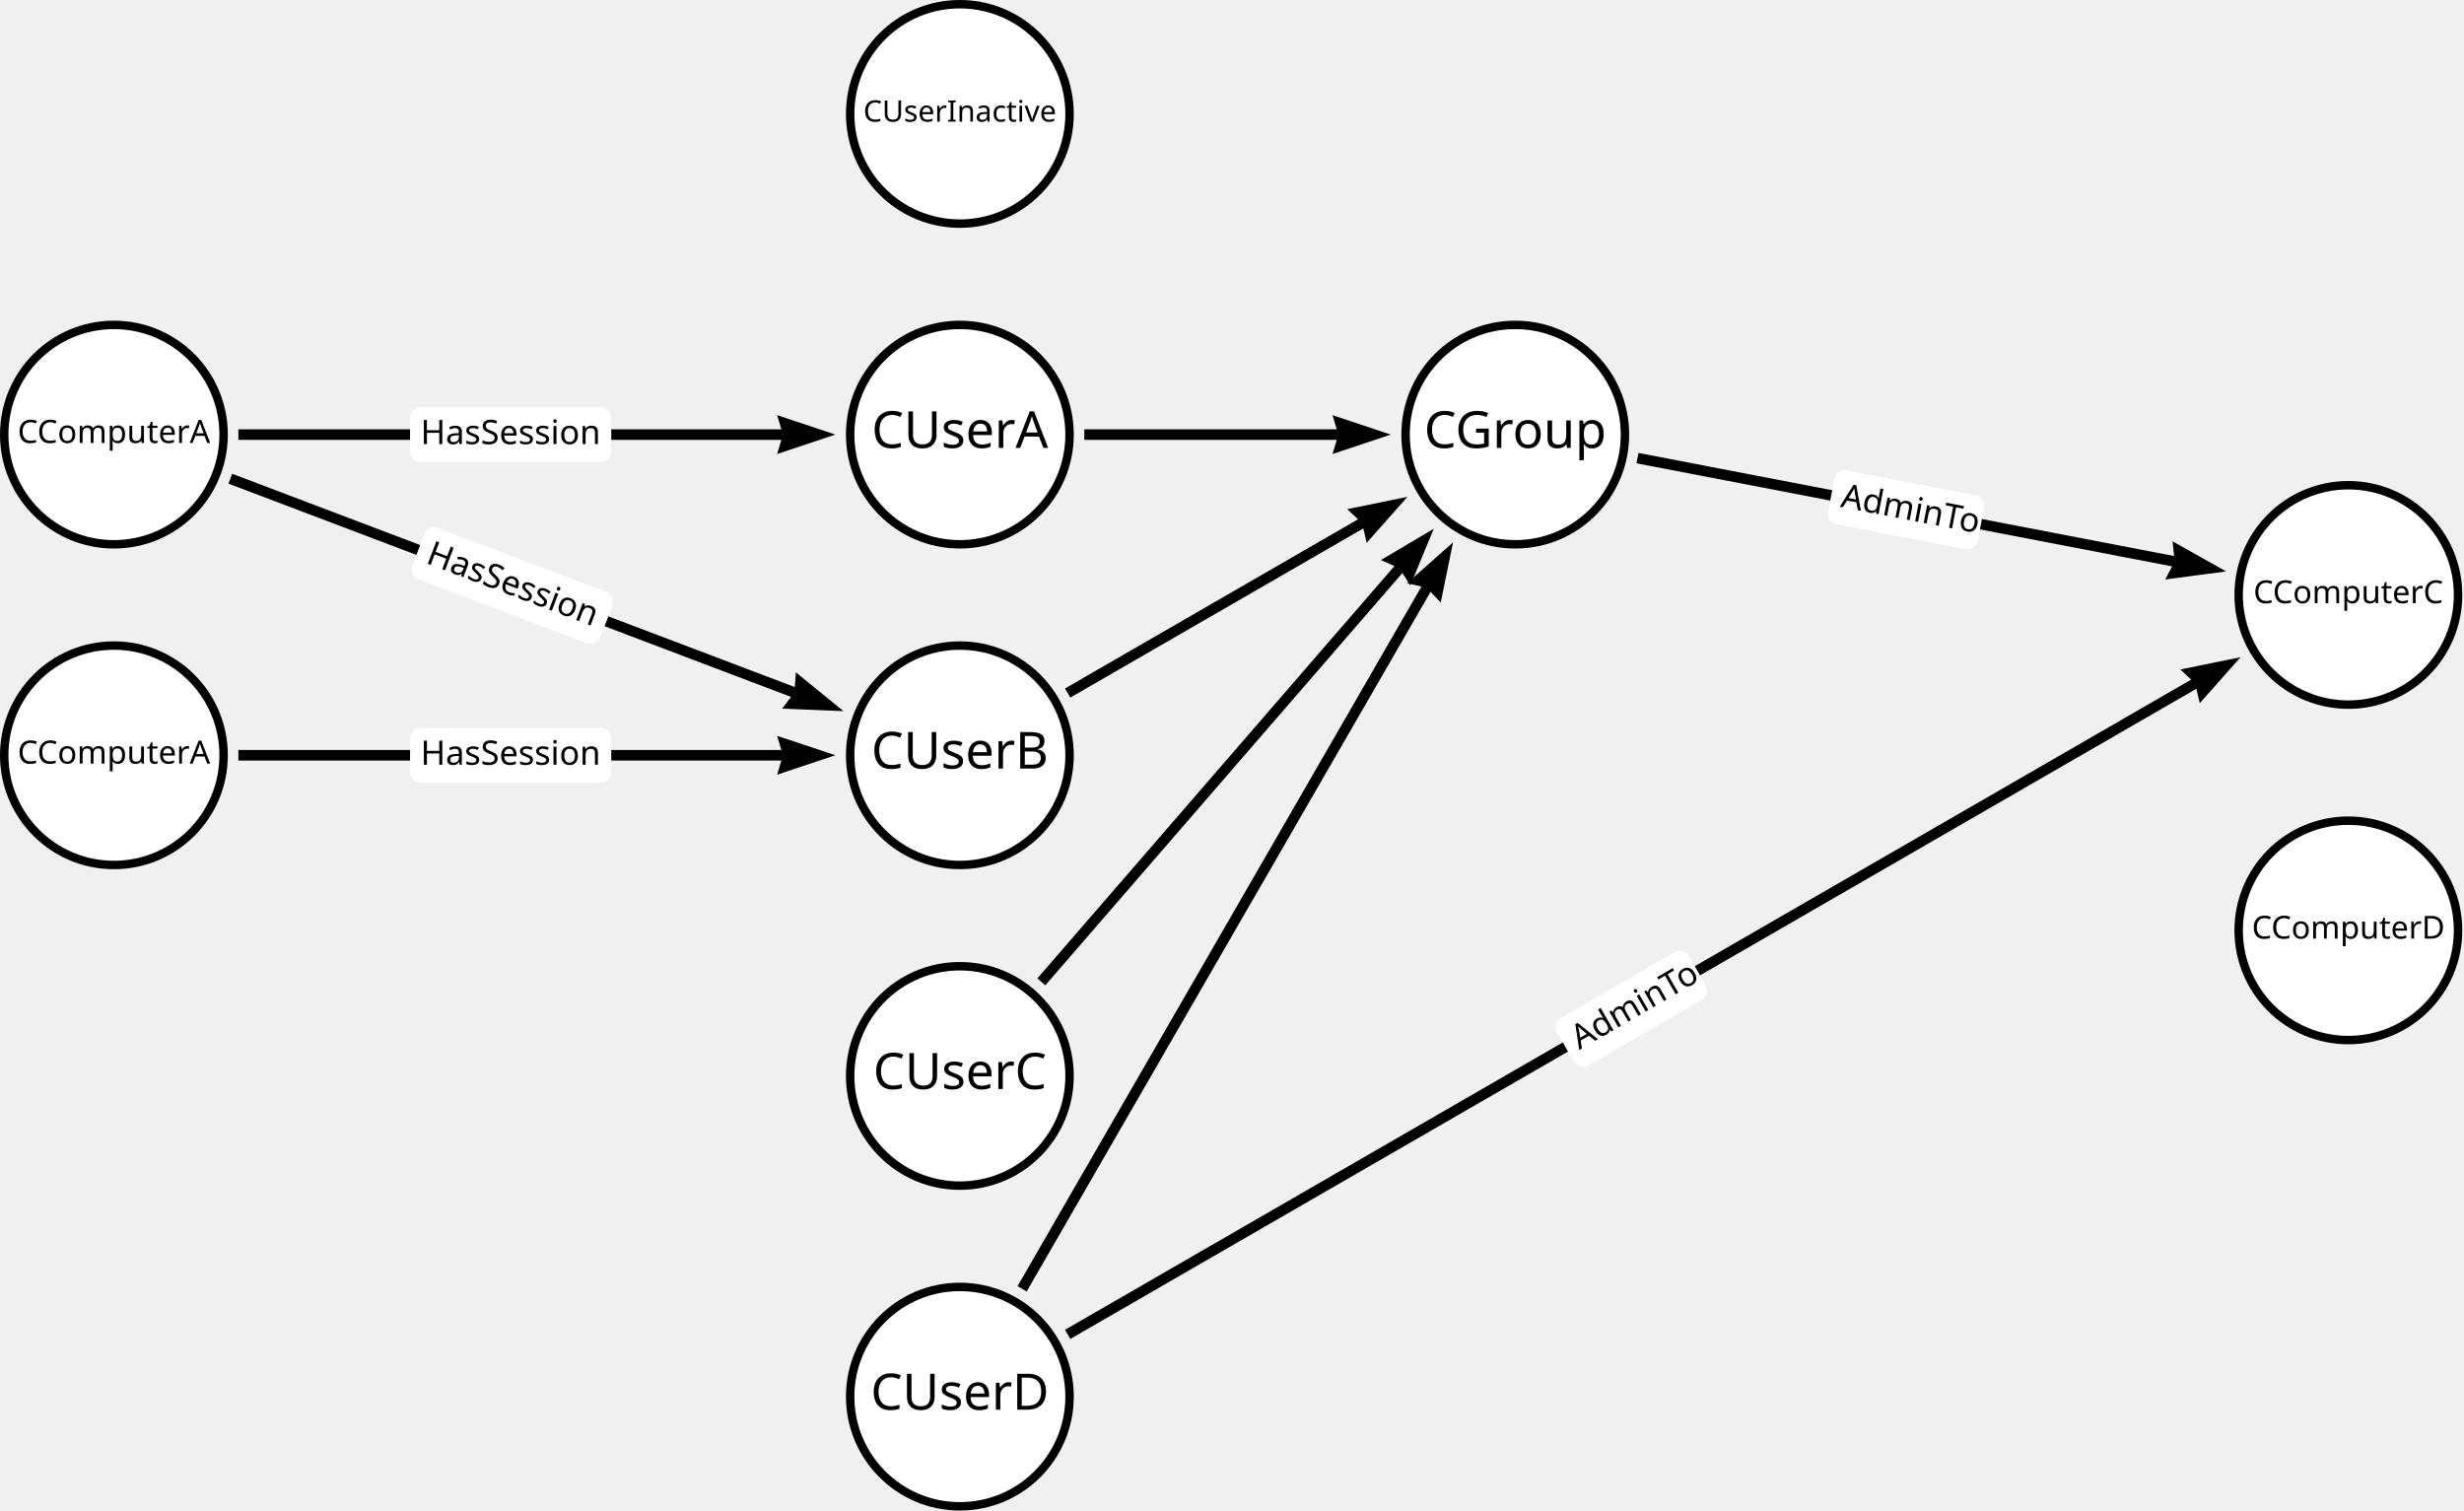
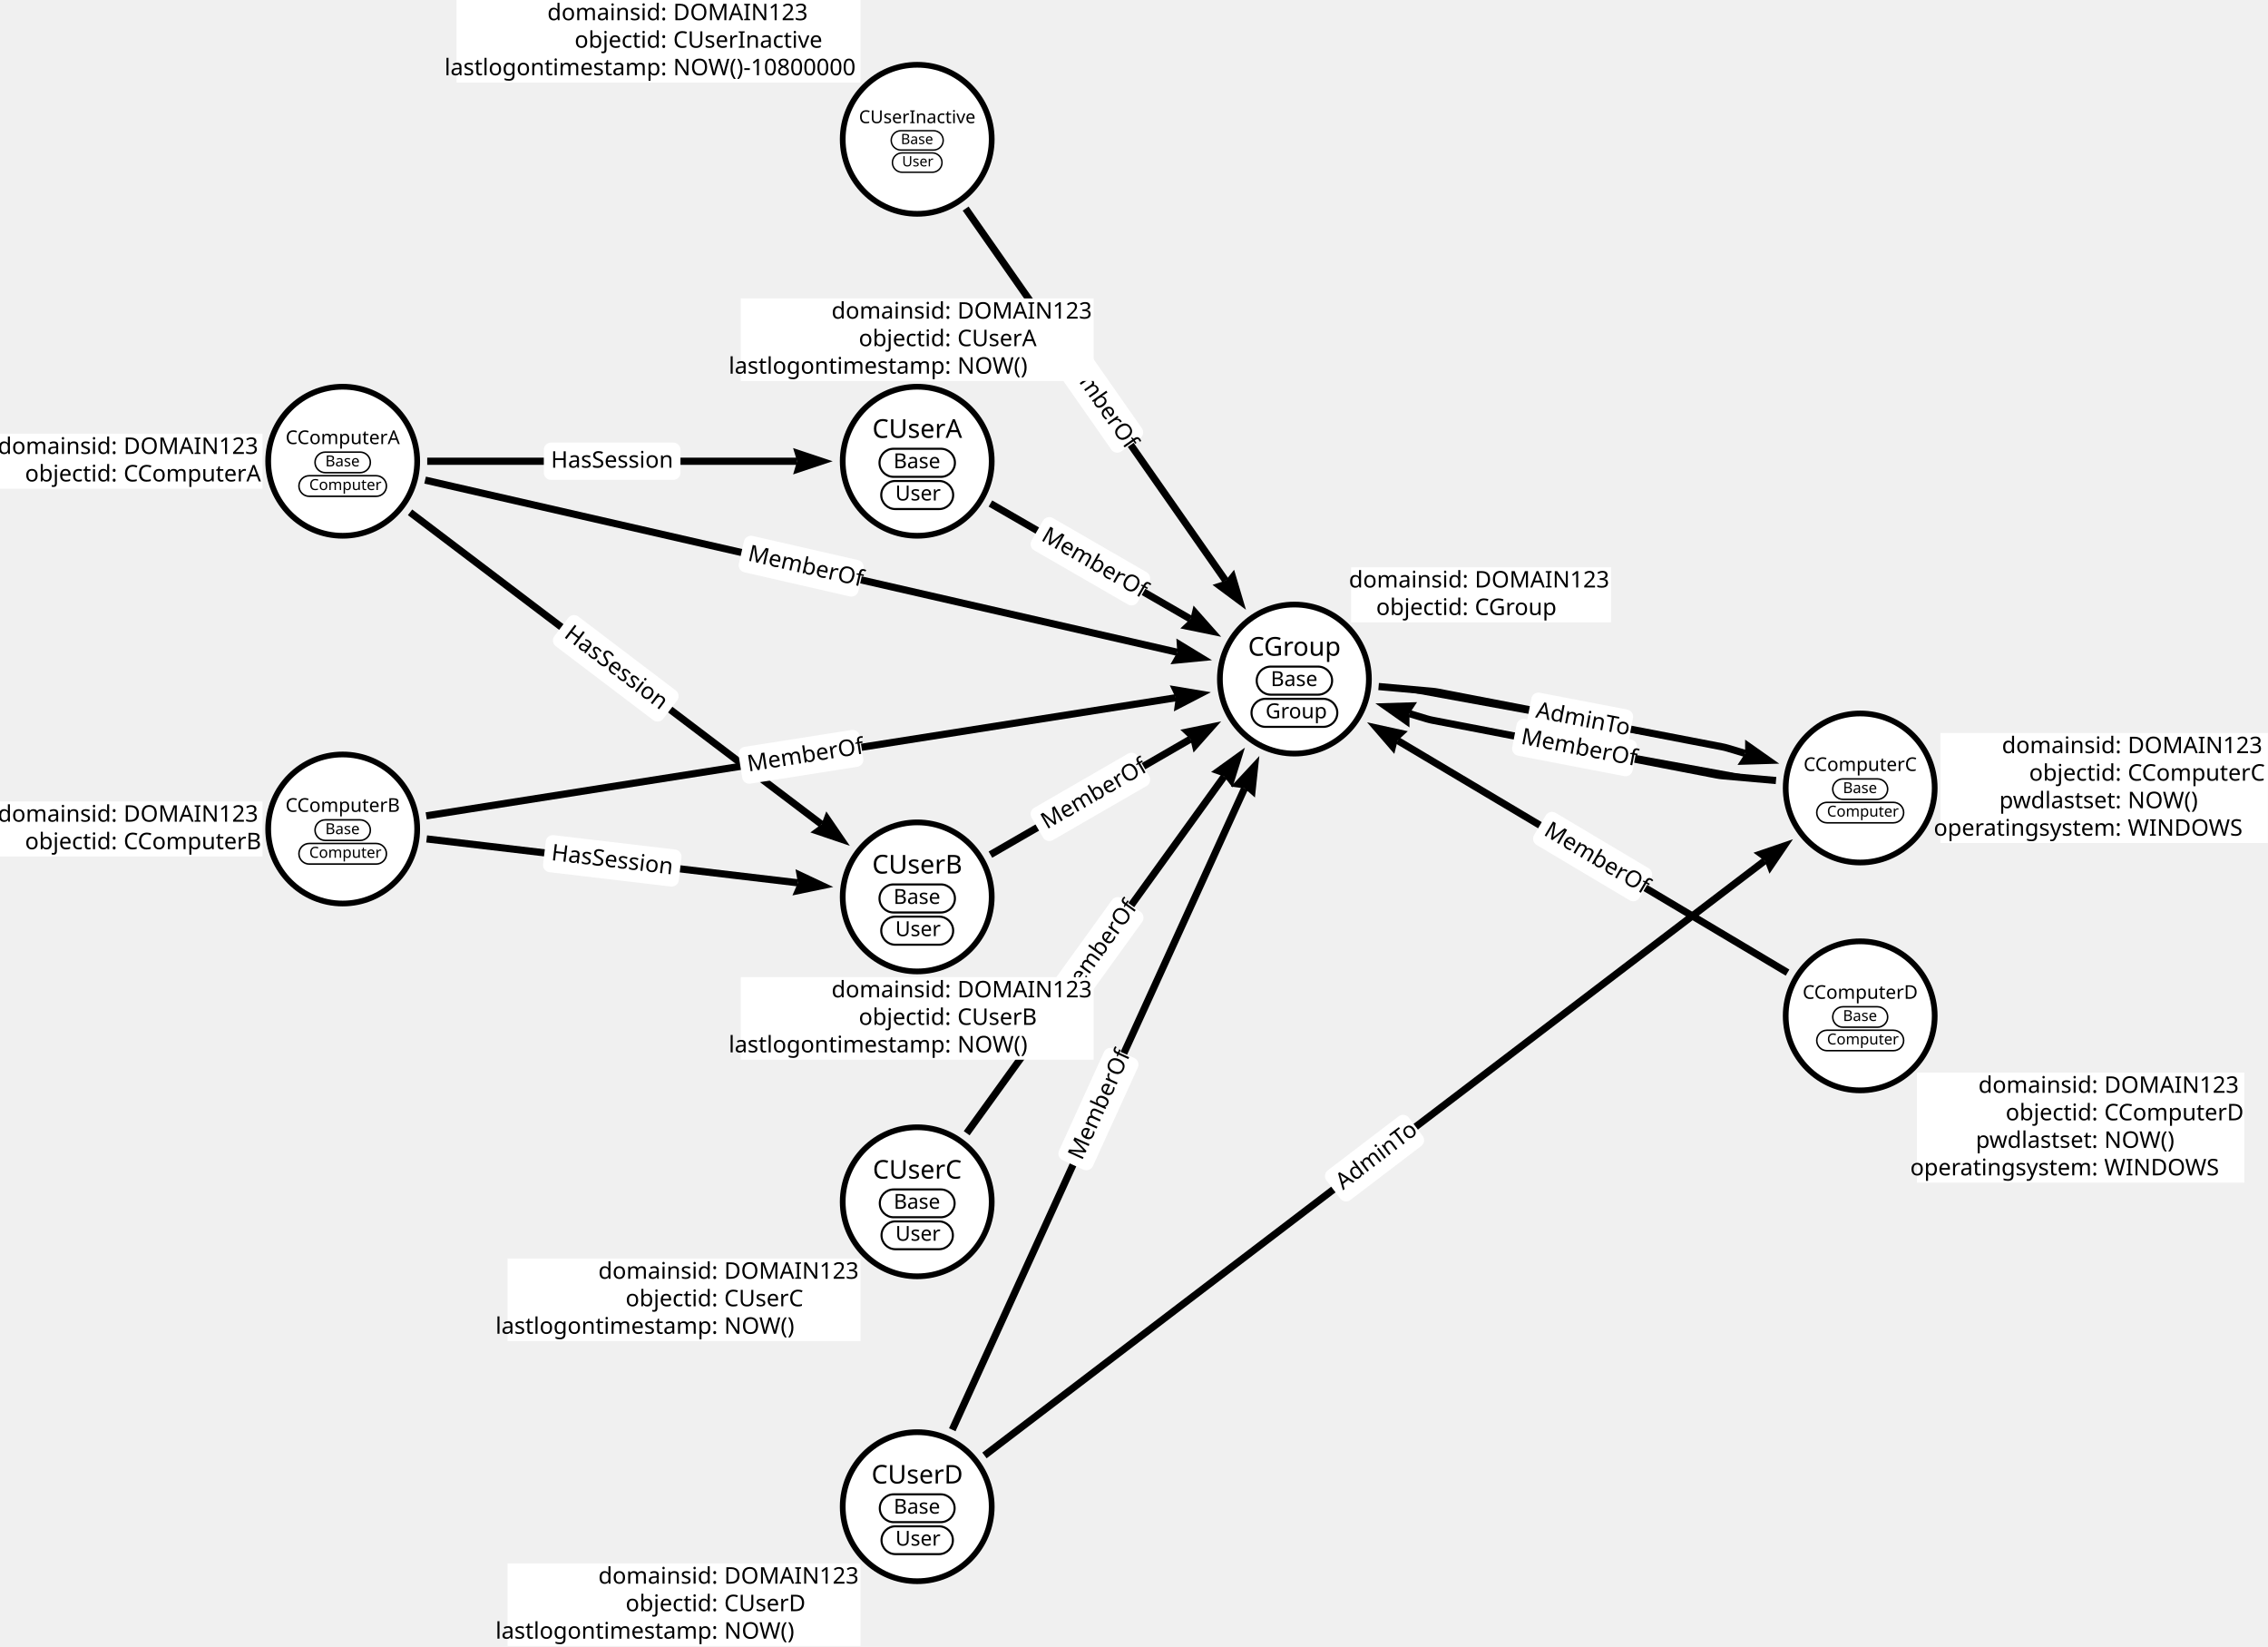
- <svg xmlns="http://www.w3.org/2000/svg" width="1168" height="716" viewBox="0 0 1168 716">
+ <svg xmlns="http://www.w3.org/2000/svg" width="1583" height="1149" viewBox="0 0 1583 1149">
  <defs>
    <style type="text/css" />
  </defs>
-   <g transform="translate(508 455) scale(1)">
-     <g class="relationship">
-       <g transform="translate(-454 -249) rotate(0)" stroke-width="5" stroke="#000000">
+   <g transform="translate(164.1875 271.8477) scale(1)">
+     <g class="relationship">
+       <g transform="translate(75 50) rotate(3.654861838449847e-14)" stroke-width="5" stroke="#000000">
        <path d="M 59 0 L 317.138 0" />
        <polygon points="-24.862,0 -27.625,9.208 0,0 -27.625,-9.208" fill="#000000" transform="translate(342 0) rotate(0)" stroke="none" />
      </g>
-       <g transform="translate(-265.9311 -249) rotate(0) translate(0 -13)">
+       <g transform="translate(263.0689 50) rotate(3.654861838449847e-14) translate(0 -13)">
        <g transform="translate(0 0)">
          <g transform="translate(-47.6875 0)" fill="#ffffff" stroke="#000000" stroke-width="0">
            <rect x="0" y="0" width="95.375" height="26" rx="5" ry="5" stroke="none" />
            <text xml:space="preserve" x="5" y="17.5" stroke="none" text-anchor="left" font-family="sans-serif" font-size="16" font-weight="normal" fill="#000000">HasSession</text>
          </g>
        </g>
      </g>
    </g>
    <g class="relationship">
-       <g transform="translate(-454 -249) rotate(20.75933)" stroke-width="5" stroke="#000000">
-         <path d="M 59 0 L 344.979 0" />
-         <polygon points="-24.862,0 -27.625,9.208 0,0 -27.625,-9.208" fill="#000000" transform="translate(369.8415 0) rotate(0)" stroke="none" />
-       </g>
-       <g transform="translate(-265.124 -177.4061) rotate(20.75933) translate(0 -13)">
+       <g transform="translate(75 50) rotate(37.16594)" stroke-width="5" stroke="#000000">
+         <path d="M 59 0 L 419.345 0" />
+         <polygon points="-24.862,0 -27.625,9.208 0,0 -27.625,-9.208" fill="#000000" transform="translate(444.2067 0) rotate(0)" stroke="none" />
+       </g>
+       <g transform="translate(265.5938 194.4901) rotate(37.16594) translate(0 -13)">
        <g transform="translate(0 0)">
          <g transform="translate(-47.6875 0)" fill="#ffffff" stroke="#000000" stroke-width="0">
            <rect x="0" y="0" width="95.375" height="26" rx="5" ry="5" stroke="none" />
            <text xml:space="preserve" x="5" y="17.5" stroke="none" text-anchor="left" font-family="sans-serif" font-size="16" font-weight="normal" fill="#000000">HasSession</text>
          </g>
        </g>
      </g>
    </g>
    <g class="relationship">
-       <g transform="translate(-454 -97) rotate(0)" stroke-width="5" stroke="#000000">
-         <path d="M 59 0 L 317.138 0" />
-         <polygon points="-24.862,0 -27.625,9.208 0,0 -27.625,-9.208" fill="#000000" transform="translate(342 0) rotate(0)" stroke="none" />
-       </g>
-       <g transform="translate(-265.9311 -97) rotate(0) translate(0 -13)">
+       <g transform="translate(75 306.6155) rotate(6.739152)" stroke-width="5" stroke="#000000">
+         <path d="M 59 0 L 319.928 0" />
+         <polygon points="-24.862,0 -27.625,9.208 0,0 -27.625,-9.208" fill="#000000" transform="translate(344.7899 0) rotate(0)" stroke="none" />
+       </g>
+       <g transform="translate(263.1548 328.849) rotate(6.739152) translate(0 -13)">
        <g transform="translate(0 0)">
          <g transform="translate(-47.6875 0)" fill="#ffffff" stroke="#000000" stroke-width="0">
            <rect x="0" y="0" width="95.375" height="26" rx="5" ry="5" stroke="none" />
            <text xml:space="preserve" x="5" y="17.5" stroke="none" text-anchor="left" font-family="sans-serif" font-size="16" font-weight="normal" fill="#000000">HasSession</text>
          </g>
        </g>
      </g>
    </g>
    <g class="relationship">
-       <g transform="translate(-53 -249) rotate(6.18541171036728e-15)" stroke-width="5" stroke="#000000">
-         <path d="M 59 0 L 179.41 0" />
-         <polygon points="-24.862,0 -27.625,9.208 0,0 -27.625,-9.208" fill="#000000" transform="translate(204.2717 0) rotate(0)" stroke="none" />
-       </g>
-     </g>
-     <g class="relationship">
-       <g transform="translate(-53 -97) rotate(-30)" stroke-width="5" stroke="#000000">
+       <g transform="translate(476 50) rotate(30)" stroke-width="5" stroke="#000000">
        <path d="M 59 0 L 220.138 0" />
        <polygon points="-24.862,0 -27.625,9.208 0,0 -27.625,-9.208" fill="#000000" transform="translate(245 0) rotate(0)" stroke="none" />
      </g>
-     </g>
-     <g class="relationship">
-       <g transform="translate(-53 55) rotate(-49.10661)" stroke-width="5" stroke="#000000">
-         <path d="M 59 0 L 318.292 0" />
-         <polygon points="-24.862,0 -27.625,9.208 0,0 -27.625,-9.208" fill="#000000" transform="translate(343.1542 0) rotate(0)" stroke="none" />
-       </g>
-     </g>
-     <g class="relationship">
-       <g transform="translate(-53 207) rotate(-60)" stroke-width="5" stroke="#000000">
-         <path d="M 59 0 L 442.681 0" />
-         <polygon points="-24.862,0 -27.625,9.208 0,0 -27.625,-9.208" fill="#000000" transform="translate(467.5434 0) rotate(0)" stroke="none" />
-       </g>
-     </g>
-     <g class="relationship">
-       <g transform="translate(210.2717 -249) rotate(10.89339)" stroke-width="5" stroke="#000000">
-         <path d="M 59 0 L 318.292 0" />
-         <polygon points="-24.862,0 -27.625,9.208 0,0 -27.625,-9.208" fill="#000000" transform="translate(343.1542 0) rotate(0)" stroke="none" />
-       </g>
-       <g transform="translate(395.5184 -213.3493) rotate(10.89339) translate(0 -13)">
+       <g transform="translate(596.8702 119.7845) rotate(30) translate(0 -13)">
+         <g transform="translate(0 0)">
+           <g transform="translate(-42.78516 0)" fill="#ffffff" stroke="#000000" stroke-width="0">
+             <rect x="0" y="0" width="85.57" height="26" rx="5" ry="5" stroke="none" />
+             <text xml:space="preserve" x="5" y="17.5" stroke="none" text-anchor="left" font-family="sans-serif" font-size="16" font-weight="normal" fill="#000000">MemberOf</text>
+           </g>
+         </g>
+       </g>
+     </g>
+     <g class="relationship">
+       <g transform="translate(476 354) rotate(-30)" stroke-width="5" stroke="#000000">
+         <path d="M 59 0 L 220.138 0" />
+         <polygon points="-24.862,0 -27.625,9.208 0,0 -27.625,-9.208" fill="#000000" transform="translate(245 0) rotate(0)" stroke="none" />
+       </g>
+       <g transform="translate(596.8702 284.2155) rotate(-30) translate(0 -13)">
+         <g transform="translate(0 0)">
+           <g transform="translate(-42.78516 0)" fill="#ffffff" stroke="#000000" stroke-width="0">
+             <rect x="0" y="0" width="85.57" height="26" rx="5" ry="5" stroke="none" />
+             <text xml:space="preserve" x="5" y="17.5" stroke="none" text-anchor="left" font-family="sans-serif" font-size="16" font-weight="normal" fill="#000000">MemberOf</text>
+           </g>
+         </g>
+       </g>
+     </g>
+     <g class="relationship">
+       <g transform="translate(476 566.7526) rotate(-54.17894)" stroke-width="5" stroke="#000000">
+         <path d="M 59 0 L 365.978 0" />
+         <polygon points="-24.862,0 -27.625,9.208 0,0 -27.625,-9.208" fill="#000000" transform="translate(390.8405 0) rotate(0)" stroke="none" />
+       </g>
+       <g transform="translate(600.3605 394.456) rotate(-54.17894) translate(0 -13)">
+         <g transform="translate(0 0)">
+           <g transform="translate(-42.78516 0)" fill="#ffffff" stroke="#000000" stroke-width="0">
+             <rect x="0" y="0" width="85.57" height="26" rx="5" ry="5" stroke="none" />
+             <text xml:space="preserve" x="5" y="17.5" stroke="none" text-anchor="left" font-family="sans-serif" font-size="16" font-weight="normal" fill="#000000">MemberOf</text>
+           </g>
+         </g>
+       </g>
+     </g>
+     <g class="relationship">
+       <g transform="translate(476 779.5053) rotate(-65.49282)" stroke-width="5" stroke="#000000">
+         <path d="M 59 0 L 550.822 0" />
+         <polygon points="-24.862,0 -27.625,9.208 0,0 -27.625,-9.208" fill="#000000" transform="translate(575.6844 0) rotate(0)" stroke="none" />
+       </g>
+       <g transform="translate(602.4794 502.0638) rotate(-65.49282) translate(0 -13)">
+         <g transform="translate(0 0)">
+           <g transform="translate(-42.78516 0)" fill="#ffffff" stroke="#000000" stroke-width="0">
+             <rect x="0" y="0" width="85.57" height="26" rx="5" ry="5" stroke="none" />
+             <text xml:space="preserve" x="5" y="17.5" stroke="none" text-anchor="left" font-family="sans-serif" font-size="16" font-weight="normal" fill="#000000">MemberOf</text>
+           </g>
+         </g>
+       </g>
+     </g>
+     <g class="relationship">
+       <g transform="translate(739.2717 202) rotate(10.89339)" stroke-width="5" stroke="#000000">
+         <path d="M 58.695 -5.99 L 95.969 -9.793 A 40 40 0 0 1 100.03 -10 L 201.077 -10 L 302.124 -10 A 40 40 0 0 1 306.185 -9.793 L 318.725 -8.514 L 318.725 -8.514" />
+         <polygon points="-24.862,0 -27.625,9.208 0,0 -27.625,-9.208" fill="#000000" transform="translate(402.1542 0) rotate(5.826689) translate(-59 0)" stroke="none" />
+       </g>
+       <g transform="translate(938.6153 230.1802) rotate(10.89339) translate(0 -13)">
        <g transform="translate(0 0)">
          <g transform="translate(-36.125 0)" fill="#ffffff" stroke="#000000" stroke-width="0">
            <rect x="0" y="0" width="72.25" height="26" rx="5" ry="5" stroke="none" />
            <text xml:space="preserve" x="5" y="17.5" stroke="none" text-anchor="left" font-family="sans-serif" font-size="16" font-weight="normal" fill="#000000">AdminTo</text>
          </g>
        </g>
      </g>
    </g>
    <g class="relationship">
-       <g transform="translate(-53 207) rotate(-30)" stroke-width="5" stroke="#000000">
-         <path d="M 59 0 L 676.138 0" />
-         <polygon points="-24.862,0 -27.625,9.208 0,0 -27.625,-9.208" fill="#000000" transform="translate(701 0) rotate(0)" stroke="none" />
-       </g>
-       <g transform="translate(265.324 23.21554) rotate(-30) translate(0 -13)">
+       <g transform="translate(1134.179 278) rotate(-169.1066)" stroke-width="5" stroke="#000000">
+         <path d="M 58.695 -5.99 L 95.969 -9.793 A 40 40 0 0 1 100.03 -10 L 201.077 -10 L 302.124 -10 A 40 40 0 0 1 306.185 -9.793 L 318.725 -8.514 L 318.725 -8.514" />
+         <polygon points="-24.862,0 -27.625,9.208 0,0 -27.625,-9.208" fill="#000000" transform="translate(402.1542 0) rotate(5.826689) translate(-59 0)" stroke="none" />
+       </g>
+       <g transform="translate(934.8357 249.8198) rotate(10.89339) translate(0 -13)">
+         <g transform="translate(0 0)">
+           <g transform="translate(-42.78516 0)" fill="#ffffff" stroke="#000000" stroke-width="0">
+             <rect x="0" y="0" width="85.57" height="26" rx="5" ry="5" stroke="none" />
+             <text xml:space="preserve" x="5" y="17.5" stroke="none" text-anchor="left" font-family="sans-serif" font-size="16" font-weight="normal" fill="#000000">MemberOf</text>
+           </g>
+         </g>
+       </g>
+     </g>
+     <g class="relationship">
+       <g transform="translate(476 779.5053) rotate(-37.30589)" stroke-width="5" stroke="#000000">
+         <path d="M 59 0 L 743.608 0" />
+         <polygon points="-24.862,0 -27.625,9.208 0,0 -27.625,-9.208" fill="#000000" transform="translate(768.4706 0) rotate(0)" stroke="none" />
+       </g>
+       <g transform="translate(795.2018 536.2867) rotate(-37.30589) translate(0 -13)">
        <g transform="translate(0 0)">
          <g transform="translate(-36.125 0)" fill="#ffffff" stroke="#000000" stroke-width="0">
            <rect x="0" y="0" width="72.25" height="26" rx="5" ry="5" stroke="none" />
            <text xml:space="preserve" x="5" y="17.5" stroke="none" text-anchor="left" font-family="sans-serif" font-size="16" font-weight="normal" fill="#000000">AdminTo</text>
          </g>
        </g>
      </g>
    </g>
-     <g class="node">
-       <g fill="#ffffff" stroke="#000000" stroke-width="4">
-         <circle cx="-53" cy="-249" r="52" />
-       </g>
-       <g transform="translate(-53 -249)">
-         <g transform="scale(0.4843755) translate(0 0)">
-           <g transform="translate(0 0)">
-             <g font-family="sans-serif" font-size="50" font-weight="normal" fill="#000000" text-anchor="middle">
-               <text xml:space="preserve" x="0" y="13" stroke="none">CUserA</text>
-             </g>
-           </g>
-         </g>
-       </g>
-     </g>
-     <g class="node">
-       <g fill="#ffffff" stroke="#000000" stroke-width="4">
-         <circle cx="-53" cy="-97" r="52" />
-       </g>
-       <g transform="translate(-53 -97)">
-         <g transform="scale(0.4843755) translate(0 0)">
-           <g transform="translate(0 0)">
-             <g font-family="sans-serif" font-size="50" font-weight="normal" fill="#000000" text-anchor="middle">
-               <text xml:space="preserve" x="0" y="13" stroke="none">CUserB</text>
-             </g>
-           </g>
-         </g>
-       </g>
-     </g>
-     <g class="node">
-       <g fill="#ffffff" stroke="#000000" stroke-width="4">
-         <circle cx="-53" cy="55" r="52" />
-       </g>
-       <g transform="translate(-53 55)">
-         <g transform="scale(0.476563) translate(0 0)">
-           <g transform="translate(0 0)">
-             <g font-family="sans-serif" font-size="50" font-weight="normal" fill="#000000" text-anchor="middle">
-               <text xml:space="preserve" x="0" y="13" stroke="none">CUserC</text>
-             </g>
-           </g>
-         </g>
-       </g>
-     </g>
-     <g class="node">
-       <g fill="#ffffff" stroke="#000000" stroke-width="4">
-         <circle cx="-53" cy="207" r="52" />
-       </g>
-       <g transform="translate(-53 207)">
-         <g transform="scale(0.476563) translate(0 0)">
-           <g transform="translate(0 0)">
-             <g font-family="sans-serif" font-size="50" font-weight="normal" fill="#000000" text-anchor="middle">
-               <text xml:space="preserve" x="0" y="13" stroke="none">CUserD</text>
-             </g>
-           </g>
-         </g>
-       </g>
-     </g>
-     <g class="node">
-       <g fill="#ffffff" stroke="#000000" stroke-width="4">
-         <circle cx="-53" cy="-401" r="52" />
-       </g>
-       <g transform="translate(-53 -401)">
-         <g transform="scale(0.2812507) translate(0 0)">
-           <g transform="translate(0 0)">
-             <g font-family="sans-serif" font-size="50" font-weight="normal" fill="#000000" text-anchor="middle">
-               <text xml:space="preserve" x="0" y="13" stroke="none">CUserInactive</text>
-             </g>
-           </g>
-         </g>
-       </g>
-     </g>
-     <g class="node">
-       <g fill="#ffffff" stroke="#000000" stroke-width="4">
-         <circle cx="-454" cy="-249" r="52" />
-       </g>
-       <g transform="translate(-454 -249)">
-         <g transform="scale(0.3046882) translate(0 0)">
-           <g transform="translate(0 0)">
-             <g font-family="sans-serif" font-size="50" font-weight="normal" fill="#000000" text-anchor="middle">
-               <text xml:space="preserve" x="0" y="13" stroke="none">CComputerA</text>
-             </g>
-           </g>
-         </g>
-       </g>
-     </g>
-     <g class="node">
-       <g fill="#ffffff" stroke="#000000" stroke-width="4">
-         <circle cx="-454" cy="-97" r="52" />
-       </g>
-       <g transform="translate(-454 -97)">
-         <g transform="scale(0.3046882) translate(0 0)">
-           <g transform="translate(0 0)">
-             <g font-family="sans-serif" font-size="50" font-weight="normal" fill="#000000" text-anchor="middle">
-               <text xml:space="preserve" x="0" y="13" stroke="none">CComputerA</text>
-             </g>
-           </g>
-         </g>
-       </g>
-     </g>
-     <g class="node">
-       <g fill="#ffffff" stroke="#000000" stroke-width="4">
-         <circle cx="210.272" cy="-249" r="52" />
-       </g>
-       <g transform="translate(210.2717 -249)">
-         <g transform="scale(0.4843755) translate(0 0)">
-           <g transform="translate(0 0)">
-             <g font-family="sans-serif" font-size="50" font-weight="normal" fill="#000000" text-anchor="middle">
-               <text xml:space="preserve" x="0" y="13" stroke="none">CGroup</text>
-             </g>
-           </g>
-         </g>
-       </g>
-     </g>
-     <g class="node">
-       <g fill="#ffffff" stroke="#000000" stroke-width="4">
-         <circle cx="605.179" cy="-173" r="52" />
-       </g>
-       <g transform="translate(605.1793 -173)">
-         <g transform="scale(0.3007819) translate(0 0)">
-           <g transform="translate(0 0)">
-             <g font-family="sans-serif" font-size="50" font-weight="normal" fill="#000000" text-anchor="middle">
-               <text xml:space="preserve" x="0" y="13" stroke="none">CComputerC</text>
-             </g>
-           </g>
-         </g>
-       </g>
-     </g>
-     <g class="node">
-       <g fill="#ffffff" stroke="#000000" stroke-width="4">
-         <circle cx="605.179" cy="-14" r="52" />
-       </g>
-       <g transform="translate(605.1793 -14)">
-         <g transform="scale(0.3007819) translate(0 0)">
-           <g transform="translate(0 0)">
-             <g font-family="sans-serif" font-size="50" font-weight="normal" fill="#000000" text-anchor="middle">
-               <text xml:space="preserve" x="0" y="13" stroke="none">CComputerD</text>
+     <g class="relationship">
+       <g transform="translate(476 -174.6497) rotate(55.04711)" stroke-width="5" stroke="#000000">
+         <path d="M 59 0 L 375.678 0" />
+         <polygon points="-24.862,0 -27.625,9.208 0,0 -27.625,-9.208" fill="#000000" transform="translate(400.54 0) rotate(0)" stroke="none" />
+       </g>
+       <g transform="translate(600.5141 3.486348) rotate(55.04711) translate(0 -13)">
+         <g transform="translate(0 0)">
+           <g transform="translate(-42.78516 0)" fill="#ffffff" stroke="#000000" stroke-width="0">
+             <rect x="0" y="0" width="85.57" height="26" rx="5" ry="5" stroke="none" />
+             <text xml:space="preserve" x="5" y="17.5" stroke="none" text-anchor="left" font-family="sans-serif" font-size="16" font-weight="normal" fill="#000000">MemberOf</text>
+           </g>
+         </g>
+       </g>
+     </g>
+     <g class="relationship">
+       <g transform="translate(75 50) rotate(12.88865)" stroke-width="5" stroke="#000000">
+         <path d="M 59 0 L 597.578 0" />
+         <polygon points="-24.862,0 -27.625,9.208 0,0 -27.625,-9.208" fill="#000000" transform="translate(622.4403 0) rotate(0)" stroke="none" />
+       </g>
+       <g transform="translate(395.018 123.2272) rotate(12.88865) translate(0 -13)">
+         <g transform="translate(0 0)">
+           <g transform="translate(-42.78516 0)" fill="#ffffff" stroke="#000000" stroke-width="0">
+             <rect x="0" y="0" width="85.57" height="26" rx="5" ry="5" stroke="none" />
+             <text xml:space="preserve" x="5" y="17.5" stroke="none" text-anchor="left" font-family="sans-serif" font-size="16" font-weight="normal" fill="#000000">MemberOf</text>
+           </g>
+         </g>
+       </g>
+     </g>
+     <g class="relationship">
+       <g transform="translate(75 306.6155) rotate(-8.949945)" stroke-width="5" stroke="#000000">
+         <path d="M 59 0 L 588.597 0" />
+         <polygon points="-24.862,0 -27.625,9.208 0,0 -27.625,-9.208" fill="#000000" transform="translate(613.4592 0) rotate(0)" stroke="none" />
+       </g>
+       <g transform="translate(394.8561 256.2417) rotate(-8.949945) translate(0 -13)">
+         <g transform="translate(0 0)">
+           <g transform="translate(-42.78516 0)" fill="#ffffff" stroke="#000000" stroke-width="0">
+             <rect x="0" y="0" width="85.57" height="26" rx="5" ry="5" stroke="none" />
+             <text xml:space="preserve" x="5" y="17.5" stroke="none" text-anchor="left" font-family="sans-serif" font-size="16" font-weight="normal" fill="#000000">MemberOf</text>
+           </g>
+         </g>
+       </g>
+     </g>
+     <g class="relationship">
+       <g transform="translate(1134.179 437) rotate(-149.2441)" stroke-width="5" stroke="#000000">
+         <path d="M 59 0 L 375.678 0" />
+         <polygon points="-24.862,0 -27.625,9.208 0,0 -27.625,-9.208" fill="#000000" transform="translate(400.54 0) rotate(0)" stroke="none" />
+       </g>
+       <g transform="translate(947.4082 325.857) rotate(30.75586) translate(0 -13)">
+         <g transform="translate(0 0)">
+           <g transform="translate(-42.78516 0)" fill="#ffffff" stroke="#000000" stroke-width="0">
+             <rect x="0" y="0" width="85.57" height="26" rx="5" ry="5" stroke="none" />
+             <text xml:space="preserve" x="5" y="17.5" stroke="none" text-anchor="left" font-family="sans-serif" font-size="16" font-weight="normal" fill="#000000">MemberOf</text>
+           </g>
+         </g>
+       </g>
+     </g>
+     <g class="node">
+       <g fill="#ffffff" stroke="#000000" stroke-width="4">
+         <circle cx="476" cy="50" r="52" />
+       </g>
+       <g transform="translate(476 50)">
+         <g transform="scale(0.3625922) translate(0 -88)">
+           <g transform="translate(0 0)">
+             <g fill="#000000" font-family="sans-serif" font-size="50" font-weight="normal" text-anchor="middle">
+               <text xml:space="preserve" x="0" y="43" stroke="none">CUserA</text>
+             </g>
+           </g>
+           <g transform="translate(0 64)">
+             <g transform="translate(-72.58594 0)">
+               <g fill="#ffffff" stroke="#000000" stroke-width="4">
+                 <rect x="0" y="0" width="145.172" height="54" rx="27" ry="27" />
+                 <text xml:space="preserve" x="27" y="37.5" stroke="none" font-family="sans-serif" font-size="40" font-weight="normal" fill="#000000">Base</text>
+               </g>
+             </g>
+             <g transform="translate(-69.22656 62)">
+               <g fill="#ffffff" stroke="#000000" stroke-width="4">
+                 <rect x="0" y="0" width="138.453" height="54" rx="27" ry="27" />
+                 <text xml:space="preserve" x="27" y="37.5" stroke="none" font-family="sans-serif" font-size="40" font-weight="normal" fill="#000000">User</text>
+               </g>
+             </g>
+           </g>
+         </g>
+         <g transform="translate(3.429011037612589e-15 -113.6)">
+           <g transform="translate(0 0)">
+             <g transform="translate(-123.1602 0)" fill="white">
+               <rect x="0" y="0" width="246.32" height="57.6" rx="0" ry="0" stroke="none" />
+               <g font-family="sans-serif" font-size="16" font-weight="normal" fill="#000000" text-anchor="end">
+                 <text xml:space="preserve" x="146.734" y="14.1" stroke="none">domainsid:</text>
+                 <text xml:space="preserve" x="151.18" y="14.1" stroke="none" text-anchor="start">DOMAIN123</text>
+                 <text xml:space="preserve" x="146.734" y="33.3" stroke="none" text-anchor="end">objectid:</text>
+                 <text xml:space="preserve" x="151.18" y="33.3" stroke="none" text-anchor="start">CUserA</text>
+                 <text xml:space="preserve" x="146.734" y="52.5" stroke="none" text-anchor="end">lastlogontimestamp:</text>
+                 <text xml:space="preserve" x="151.18" y="52.5" stroke="none" text-anchor="start">NOW()</text>
+               </g>
+             </g>
+           </g>
+         </g>
+       </g>
+     </g>
+     <g class="node">
+       <g fill="#ffffff" stroke="#000000" stroke-width="4">
+         <circle cx="476" cy="354" r="52" />
+       </g>
+       <g transform="translate(476 354)">
+         <g transform="scale(0.3625922) translate(0 -88)">
+           <g transform="translate(0 0)">
+             <g fill="#000000" font-family="sans-serif" font-size="50" font-weight="normal" text-anchor="middle">
+               <text xml:space="preserve" x="0" y="43" stroke="none">CUserB</text>
+             </g>
+           </g>
+           <g transform="translate(0 64)">
+             <g transform="translate(-72.58594 0)">
+               <g fill="#ffffff" stroke="#000000" stroke-width="4">
+                 <rect x="0" y="0" width="145.172" height="54" rx="27" ry="27" />
+                 <text xml:space="preserve" x="27" y="37.5" stroke="none" font-family="sans-serif" font-size="40" font-weight="normal" fill="#000000">Base</text>
+               </g>
+             </g>
+             <g transform="translate(-69.22656 62)">
+               <g fill="#ffffff" stroke="#000000" stroke-width="4">
+                 <rect x="0" y="0" width="138.453" height="54" rx="27" ry="27" />
+                 <text xml:space="preserve" x="27" y="37.5" stroke="none" font-family="sans-serif" font-size="40" font-weight="normal" fill="#000000">User</text>
+               </g>
+             </g>
+           </g>
+         </g>
+         <g transform="translate(3.429011037612589e-15 56)">
+           <g transform="translate(0 0)">
+             <g transform="translate(-123.1602 0)" fill="white">
+               <rect x="0" y="0" width="246.32" height="57.6" rx="0" ry="0" stroke="none" />
+               <g font-family="sans-serif" font-size="16" font-weight="normal" fill="#000000" text-anchor="end">
+                 <text xml:space="preserve" x="146.734" y="14.1" stroke="none">domainsid:</text>
+                 <text xml:space="preserve" x="151.18" y="14.1" stroke="none" text-anchor="start">DOMAIN123</text>
+                 <text xml:space="preserve" x="146.734" y="33.3" stroke="none" text-anchor="end">objectid:</text>
+                 <text xml:space="preserve" x="151.18" y="33.3" stroke="none" text-anchor="start">CUserB</text>
+                 <text xml:space="preserve" x="146.734" y="52.5" stroke="none" text-anchor="end">lastlogontimestamp:</text>
+                 <text xml:space="preserve" x="151.18" y="52.5" stroke="none" text-anchor="start">NOW()</text>
+               </g>
+             </g>
+           </g>
+         </g>
+       </g>
+     </g>
+     <g class="node">
+       <g fill="#ffffff" stroke="#000000" stroke-width="4">
+         <circle cx="476" cy="566.753" r="52" />
+       </g>
+       <g transform="translate(476 566.7526)">
+         <g transform="scale(0.3597616) translate(0 -88)">
+           <g transform="translate(0 0)">
+             <g fill="#000000" font-family="sans-serif" font-size="50" font-weight="normal" text-anchor="middle">
+               <text xml:space="preserve" x="0" y="43" stroke="none">CUserC</text>
+             </g>
+           </g>
+           <g transform="translate(0 64)">
+             <g transform="translate(-72.58594 0)">
+               <g fill="#ffffff" stroke="#000000" stroke-width="4">
+                 <rect x="0" y="0" width="145.172" height="54" rx="27" ry="27" />
+                 <text xml:space="preserve" x="27" y="37.5" stroke="none" font-family="sans-serif" font-size="40" font-weight="normal" fill="#000000">Base</text>
+               </g>
+             </g>
+             <g transform="translate(-69.22656 62)">
+               <g fill="#ffffff" stroke="#000000" stroke-width="4">
+                 <rect x="0" y="0" width="138.453" height="54" rx="27" ry="27" />
+                 <text xml:space="preserve" x="27" y="37.5" stroke="none" font-family="sans-serif" font-size="40" font-weight="normal" fill="#000000">User</text>
+               </g>
+             </g>
+           </g>
+         </g>
+         <g transform="translate(-39.59798 39.59798)">
+           <g transform="translate(0 0)">
+             <g transform="translate(-246.3203 0)" fill="white">
+               <rect x="0" y="0" width="246.32" height="57.6" rx="0" ry="0" stroke="none" />
+               <g font-family="sans-serif" font-size="16" font-weight="normal" fill="#000000" text-anchor="end">
+                 <text xml:space="preserve" x="146.734" y="14.1" stroke="none">domainsid:</text>
+                 <text xml:space="preserve" x="151.18" y="14.1" stroke="none" text-anchor="start">DOMAIN123</text>
+                 <text xml:space="preserve" x="146.734" y="33.3" stroke="none" text-anchor="end">objectid:</text>
+                 <text xml:space="preserve" x="151.18" y="33.3" stroke="none" text-anchor="start">CUserC</text>
+                 <text xml:space="preserve" x="146.734" y="52.5" stroke="none" text-anchor="end">lastlogontimestamp:</text>
+                 <text xml:space="preserve" x="151.18" y="52.5" stroke="none" text-anchor="start">NOW()</text>
+               </g>
+             </g>
+           </g>
+         </g>
+       </g>
+     </g>
+     <g class="node">
+       <g fill="#ffffff" stroke="#000000" stroke-width="4">
+         <circle cx="476" cy="779.505" r="52" />
+       </g>
+       <g transform="translate(476 779.5053)">
+         <g transform="scale(0.3597616) translate(0 -88)">
+           <g transform="translate(0 0)">
+             <g fill="#000000" font-family="sans-serif" font-size="50" font-weight="normal" text-anchor="middle">
+               <text xml:space="preserve" x="0" y="43" stroke="none">CUserD</text>
+             </g>
+           </g>
+           <g transform="translate(0 64)">
+             <g transform="translate(-72.58594 0)">
+               <g fill="#ffffff" stroke="#000000" stroke-width="4">
+                 <rect x="0" y="0" width="145.172" height="54" rx="27" ry="27" />
+                 <text xml:space="preserve" x="27" y="37.5" stroke="none" font-family="sans-serif" font-size="40" font-weight="normal" fill="#000000">Base</text>
+               </g>
+             </g>
+             <g transform="translate(-69.22656 62)">
+               <g fill="#ffffff" stroke="#000000" stroke-width="4">
+                 <rect x="0" y="0" width="138.453" height="54" rx="27" ry="27" />
+                 <text xml:space="preserve" x="27" y="37.5" stroke="none" font-family="sans-serif" font-size="40" font-weight="normal" fill="#000000">User</text>
+               </g>
+             </g>
+           </g>
+         </g>
+         <g transform="translate(-39.59798 39.59798)">
+           <g transform="translate(0 0)">
+             <g transform="translate(-246.3203 0)" fill="white">
+               <rect x="0" y="0" width="246.32" height="57.6" rx="0" ry="0" stroke="none" />
+               <g font-family="sans-serif" font-size="16" font-weight="normal" fill="#000000" text-anchor="end">
+                 <text xml:space="preserve" x="146.734" y="14.1" stroke="none">domainsid:</text>
+                 <text xml:space="preserve" x="151.18" y="14.1" stroke="none" text-anchor="start">DOMAIN123</text>
+                 <text xml:space="preserve" x="146.734" y="33.3" stroke="none" text-anchor="end">objectid:</text>
+                 <text xml:space="preserve" x="151.18" y="33.3" stroke="none" text-anchor="start">CUserD</text>
+                 <text xml:space="preserve" x="146.734" y="52.5" stroke="none" text-anchor="end">lastlogontimestamp:</text>
+                 <text xml:space="preserve" x="151.18" y="52.5" stroke="none" text-anchor="start">NOW()</text>
+               </g>
+             </g>
+           </g>
+         </g>
+       </g>
+     </g>
+     <g class="node">
+       <g fill="#ffffff" stroke="#000000" stroke-width="4">
+         <circle cx="476" cy="-174.65" r="52" />
+       </g>
+       <g transform="translate(476 -174.6497)">
+         <g transform="scale(0.2500335) translate(0 -88)">
+           <g transform="translate(0 0)">
+             <g fill="#000000" font-family="sans-serif" font-size="50" font-weight="normal" text-anchor="middle">
+               <text xml:space="preserve" x="0" y="43" stroke="none">CUserInactive</text>
+             </g>
+           </g>
+           <g transform="translate(0 64)">
+             <g transform="translate(-72.58594 0)">
+               <g fill="#ffffff" stroke="#000000" stroke-width="4">
+                 <rect x="0" y="0" width="145.172" height="54" rx="27" ry="27" />
+                 <text xml:space="preserve" x="27" y="37.5" stroke="none" font-family="sans-serif" font-size="40" font-weight="normal" fill="#000000">Base</text>
+               </g>
+             </g>
+             <g transform="translate(-69.22656 62)">
+               <g fill="#ffffff" stroke="#000000" stroke-width="4">
+                 <rect x="0" y="0" width="138.453" height="54" rx="27" ry="27" />
+                 <text xml:space="preserve" x="27" y="37.5" stroke="none" font-family="sans-serif" font-size="40" font-weight="normal" fill="#000000">User</text>
+               </g>
+             </g>
+           </g>
+         </g>
+         <g transform="translate(-39.59798 -97.19798)">
+           <g transform="translate(0 0)">
+             <g transform="translate(-281.8984 0)" fill="white">
+               <rect x="0" y="0" width="281.898" height="57.6" rx="0" ry="0" stroke="none" />
+               <g font-family="sans-serif" font-size="16" font-weight="normal" fill="#000000" text-anchor="end">
+                 <text xml:space="preserve" x="146.734" y="14.1" stroke="none">domainsid:</text>
+                 <text xml:space="preserve" x="151.18" y="14.1" stroke="none" text-anchor="start">DOMAIN123</text>
+                 <text xml:space="preserve" x="146.734" y="33.3" stroke="none" text-anchor="end">objectid:</text>
+                 <text xml:space="preserve" x="151.18" y="33.3" stroke="none" text-anchor="start">CUserInactive</text>
+                 <text xml:space="preserve" x="146.734" y="52.5" stroke="none" text-anchor="end">lastlogontimestamp:</text>
+                 <text xml:space="preserve" x="151.18" y="52.5" stroke="none" text-anchor="start">NOW()-10800000</text>
+               </g>
+             </g>
+           </g>
+         </g>
+       </g>
+     </g>
+     <g class="node">
+       <g fill="#ffffff" stroke="#000000" stroke-width="4">
+         <circle cx="75" cy="50" r="52" />
+       </g>
+       <g transform="translate(75 50)">
+         <g transform="scale(0.2659851) translate(0 -88)">
+           <g transform="translate(0 0)">
+             <g fill="#000000" font-family="sans-serif" font-size="50" font-weight="normal" text-anchor="middle">
+               <text xml:space="preserve" x="0" y="43" stroke="none">CComputerA</text>
+             </g>
+           </g>
+           <g transform="translate(0 64)">
+             <g transform="translate(-72.58594 0)">
+               <g fill="#ffffff" stroke="#000000" stroke-width="4">
+                 <rect x="0" y="0" width="145.172" height="54" rx="27" ry="27" />
+                 <text xml:space="preserve" x="27" y="37.5" stroke="none" font-family="sans-serif" font-size="40" font-weight="normal" fill="#000000">Base</text>
+               </g>
+             </g>
+             <g transform="translate(-114.8125 62)">
+               <g fill="#ffffff" stroke="#000000" stroke-width="4">
+                 <rect x="0" y="0" width="229.625" height="54" rx="27" ry="27" />
+                 <text xml:space="preserve" x="27" y="37.5" stroke="none" font-family="sans-serif" font-size="40" font-weight="normal" fill="#000000">Computer</text>
+               </g>
+             </g>
+           </g>
+         </g>
+         <g transform="translate(-56 -19.2)">
+           <g transform="translate(0 0)">
+             <g transform="translate(-183.1875 0)" fill="white">
+               <rect x="0" y="0" width="183.188" height="38.4" rx="0" ry="0" stroke="none" />
+               <g font-family="sans-serif" font-size="16" font-weight="normal" fill="#000000" text-anchor="end">
+                 <text xml:space="preserve" x="81.82" y="14.1" stroke="none">domainsid:</text>
+                 <text xml:space="preserve" x="86.266" y="14.1" stroke="none" text-anchor="start">DOMAIN123</text>
+                 <text xml:space="preserve" x="81.82" y="33.3" stroke="none" text-anchor="end">objectid:</text>
+                 <text xml:space="preserve" x="86.266" y="33.3" stroke="none" text-anchor="start">CComputerA</text>
+               </g>
+             </g>
+           </g>
+         </g>
+       </g>
+     </g>
+     <g class="node">
+       <g fill="#ffffff" stroke="#000000" stroke-width="4">
+         <circle cx="75" cy="306.616" r="52" />
+       </g>
+       <g transform="translate(75 306.6155)">
+         <g transform="scale(0.2659851) translate(0 -88)">
+           <g transform="translate(0 0)">
+             <g fill="#000000" font-family="sans-serif" font-size="50" font-weight="normal" text-anchor="middle">
+               <text xml:space="preserve" x="0" y="43" stroke="none">CComputerB</text>
+             </g>
+           </g>
+           <g transform="translate(0 64)">
+             <g transform="translate(-72.58594 0)">
+               <g fill="#ffffff" stroke="#000000" stroke-width="4">
+                 <rect x="0" y="0" width="145.172" height="54" rx="27" ry="27" />
+                 <text xml:space="preserve" x="27" y="37.5" stroke="none" font-family="sans-serif" font-size="40" font-weight="normal" fill="#000000">Base</text>
+               </g>
+             </g>
+             <g transform="translate(-114.8125 62)">
+               <g fill="#ffffff" stroke="#000000" stroke-width="4">
+                 <rect x="0" y="0" width="229.625" height="54" rx="27" ry="27" />
+                 <text xml:space="preserve" x="27" y="37.5" stroke="none" font-family="sans-serif" font-size="40" font-weight="normal" fill="#000000">Computer</text>
+               </g>
+             </g>
+           </g>
+         </g>
+         <g transform="translate(-56 -19.2)">
+           <g transform="translate(0 0)">
+             <g transform="translate(-183.1875 0)" fill="white">
+               <rect x="0" y="0" width="183.188" height="38.4" rx="0" ry="0" stroke="none" />
+               <g font-family="sans-serif" font-size="16" font-weight="normal" fill="#000000" text-anchor="end">
+                 <text xml:space="preserve" x="81.82" y="14.1" stroke="none">domainsid:</text>
+                 <text xml:space="preserve" x="86.266" y="14.1" stroke="none" text-anchor="start">DOMAIN123</text>
+                 <text xml:space="preserve" x="81.82" y="33.3" stroke="none" text-anchor="end">objectid:</text>
+                 <text xml:space="preserve" x="86.266" y="33.3" stroke="none" text-anchor="start">CComputerB</text>
+               </g>
+             </g>
+           </g>
+         </g>
+       </g>
+     </g>
+     <g class="node">
+       <g fill="#ffffff" stroke="#000000" stroke-width="4">
+         <circle cx="739.272" cy="202" r="52" />
+       </g>
+       <g transform="translate(739.2717 202)">
+         <g transform="scale(0.3625419) translate(0 -88)">
+           <g transform="translate(0 0)">
+             <g fill="#000000" font-family="sans-serif" font-size="50" font-weight="normal" text-anchor="middle">
+               <text xml:space="preserve" x="0" y="43" stroke="none">CGroup</text>
+             </g>
+           </g>
+           <g transform="translate(0 64)">
+             <g transform="translate(-72.58594 0)">
+               <g fill="#ffffff" stroke="#000000" stroke-width="4">
+                 <rect x="0" y="0" width="145.172" height="54" rx="27" ry="27" />
+                 <text xml:space="preserve" x="27" y="37.5" stroke="none" font-family="sans-serif" font-size="40" font-weight="normal" fill="#000000">Base</text>
+               </g>
+             </g>
+             <g transform="translate(-82.58594 62)">
+               <g fill="#ffffff" stroke="#000000" stroke-width="4">
+                 <rect x="0" y="0" width="165.172" height="54" rx="27" ry="27" />
+                 <text xml:space="preserve" x="27" y="37.5" stroke="none" font-family="sans-serif" font-size="40" font-weight="normal" fill="#000000">Group</text>
+               </g>
+             </g>
+           </g>
+         </g>
+         <g transform="translate(39.59798 -77.99798)">
+           <g transform="translate(0 0)">
+             <g transform="translate(0 0)" fill="white">
+               <rect x="0" y="0" width="181.406" height="38.4" rx="0" ry="0" stroke="none" />
+               <g font-family="sans-serif" font-size="16" font-weight="normal" fill="#000000" text-anchor="end">
+                 <text xml:space="preserve" x="81.82" y="14.1" stroke="none">domainsid:</text>
+                 <text xml:space="preserve" x="86.266" y="14.1" stroke="none" text-anchor="start">DOMAIN123</text>
+                 <text xml:space="preserve" x="81.82" y="33.3" stroke="none" text-anchor="end">objectid:</text>
+                 <text xml:space="preserve" x="86.266" y="33.3" stroke="none" text-anchor="start">CGroup</text>
+               </g>
+             </g>
+           </g>
+         </g>
+       </g>
+     </g>
+     <g class="node">
+       <g fill="#ffffff" stroke="#000000" stroke-width="4">
+         <circle cx="1134.179" cy="278" r="52" />
+       </g>
+       <g transform="translate(1134.179 278)">
+         <g transform="scale(0.2641433) translate(0 -88)">
+           <g transform="translate(0 0)">
+             <g fill="#000000" font-family="sans-serif" font-size="50" font-weight="normal" text-anchor="middle">
+               <text xml:space="preserve" x="0" y="43" stroke="none">CComputerC</text>
+             </g>
+           </g>
+           <g transform="translate(0 64)">
+             <g transform="translate(-72.58594 0)">
+               <g fill="#ffffff" stroke="#000000" stroke-width="4">
+                 <rect x="0" y="0" width="145.172" height="54" rx="27" ry="27" />
+                 <text xml:space="preserve" x="27" y="37.5" stroke="none" font-family="sans-serif" font-size="40" font-weight="normal" fill="#000000">Base</text>
+               </g>
+             </g>
+             <g transform="translate(-114.8125 62)">
+               <g fill="#ffffff" stroke="#000000" stroke-width="4">
+                 <rect x="0" y="0" width="229.625" height="54" rx="27" ry="27" />
+                 <text xml:space="preserve" x="27" y="37.5" stroke="none" font-family="sans-serif" font-size="40" font-weight="normal" fill="#000000">Computer</text>
+               </g>
+             </g>
+           </g>
+         </g>
+         <g transform="translate(56 -38.4)">
+           <g transform="translate(0 0)">
+             <g transform="translate(0 0)" fill="white">
+               <rect x="0" y="0" width="228.531" height="76.8" rx="0" ry="0" stroke="none" />
+               <g font-family="sans-serif" font-size="16" font-weight="normal" fill="#000000" text-anchor="end">
+                 <text xml:space="preserve" x="126.281" y="14.1" stroke="none">domainsid:</text>
+                 <text xml:space="preserve" x="130.727" y="14.1" stroke="none" text-anchor="start">DOMAIN123</text>
+                 <text xml:space="preserve" x="126.281" y="33.3" stroke="none" text-anchor="end">objectid:</text>
+                 <text xml:space="preserve" x="130.727" y="33.3" stroke="none" text-anchor="start">CComputerC</text>
+                 <text xml:space="preserve" x="126.281" y="52.5" stroke="none" text-anchor="end">pwdlastset:</text>
+                 <text xml:space="preserve" x="130.727" y="52.5" stroke="none" text-anchor="start">NOW()</text>
+                 <text xml:space="preserve" x="126.281" y="71.7" stroke="none" text-anchor="end">operatingsystem:</text>
+                 <text xml:space="preserve" x="130.727" y="71.7" stroke="none" text-anchor="start">WINDOWS</text>
+               </g>
+             </g>
+           </g>
+         </g>
+       </g>
+     </g>
+     <g class="node">
+       <g fill="#ffffff" stroke="#000000" stroke-width="4">
+         <circle cx="1134.179" cy="437" r="52" />
+       </g>
+       <g transform="translate(1134.179 437)">
+         <g transform="scale(0.2641433) translate(0 -88)">
+           <g transform="translate(0 0)">
+             <g fill="#000000" font-family="sans-serif" font-size="50" font-weight="normal" text-anchor="middle">
+               <text xml:space="preserve" x="0" y="43" stroke="none">CComputerD</text>
+             </g>
+           </g>
+           <g transform="translate(0 64)">
+             <g transform="translate(-72.58594 0)">
+               <g fill="#ffffff" stroke="#000000" stroke-width="4">
+                 <rect x="0" y="0" width="145.172" height="54" rx="27" ry="27" />
+                 <text xml:space="preserve" x="27" y="37.5" stroke="none" font-family="sans-serif" font-size="40" font-weight="normal" fill="#000000">Base</text>
+               </g>
+             </g>
+             <g transform="translate(-114.8125 62)">
+               <g fill="#ffffff" stroke="#000000" stroke-width="4">
+                 <rect x="0" y="0" width="229.625" height="54" rx="27" ry="27" />
+                 <text xml:space="preserve" x="27" y="37.5" stroke="none" font-family="sans-serif" font-size="40" font-weight="normal" fill="#000000">Computer</text>
+               </g>
+             </g>
+           </g>
+         </g>
+         <g transform="translate(39.59798 39.59798)">
+           <g transform="translate(0 0)">
+             <g transform="translate(0 0)" fill="white">
+               <rect x="0" y="0" width="228.531" height="76.8" rx="0" ry="0" stroke="none" />
+               <g font-family="sans-serif" font-size="16" font-weight="normal" fill="#000000" text-anchor="end">
+                 <text xml:space="preserve" x="126.281" y="14.1" stroke="none">domainsid:</text>
+                 <text xml:space="preserve" x="130.727" y="14.1" stroke="none" text-anchor="start">DOMAIN123</text>
+                 <text xml:space="preserve" x="126.281" y="33.3" stroke="none" text-anchor="end">objectid:</text>
+                 <text xml:space="preserve" x="130.727" y="33.3" stroke="none" text-anchor="start">CComputerD</text>
+                 <text xml:space="preserve" x="126.281" y="52.5" stroke="none" text-anchor="end">pwdlastset:</text>
+                 <text xml:space="preserve" x="130.727" y="52.5" stroke="none" text-anchor="start">NOW()</text>
+                 <text xml:space="preserve" x="126.281" y="71.7" stroke="none" text-anchor="end">operatingsystem:</text>
+                 <text xml:space="preserve" x="130.727" y="71.7" stroke="none" text-anchor="start">WINDOWS</text>
+               </g>
            </g>
          </g>
        </g>
      </g>
    </g>
  </g>
</svg>
